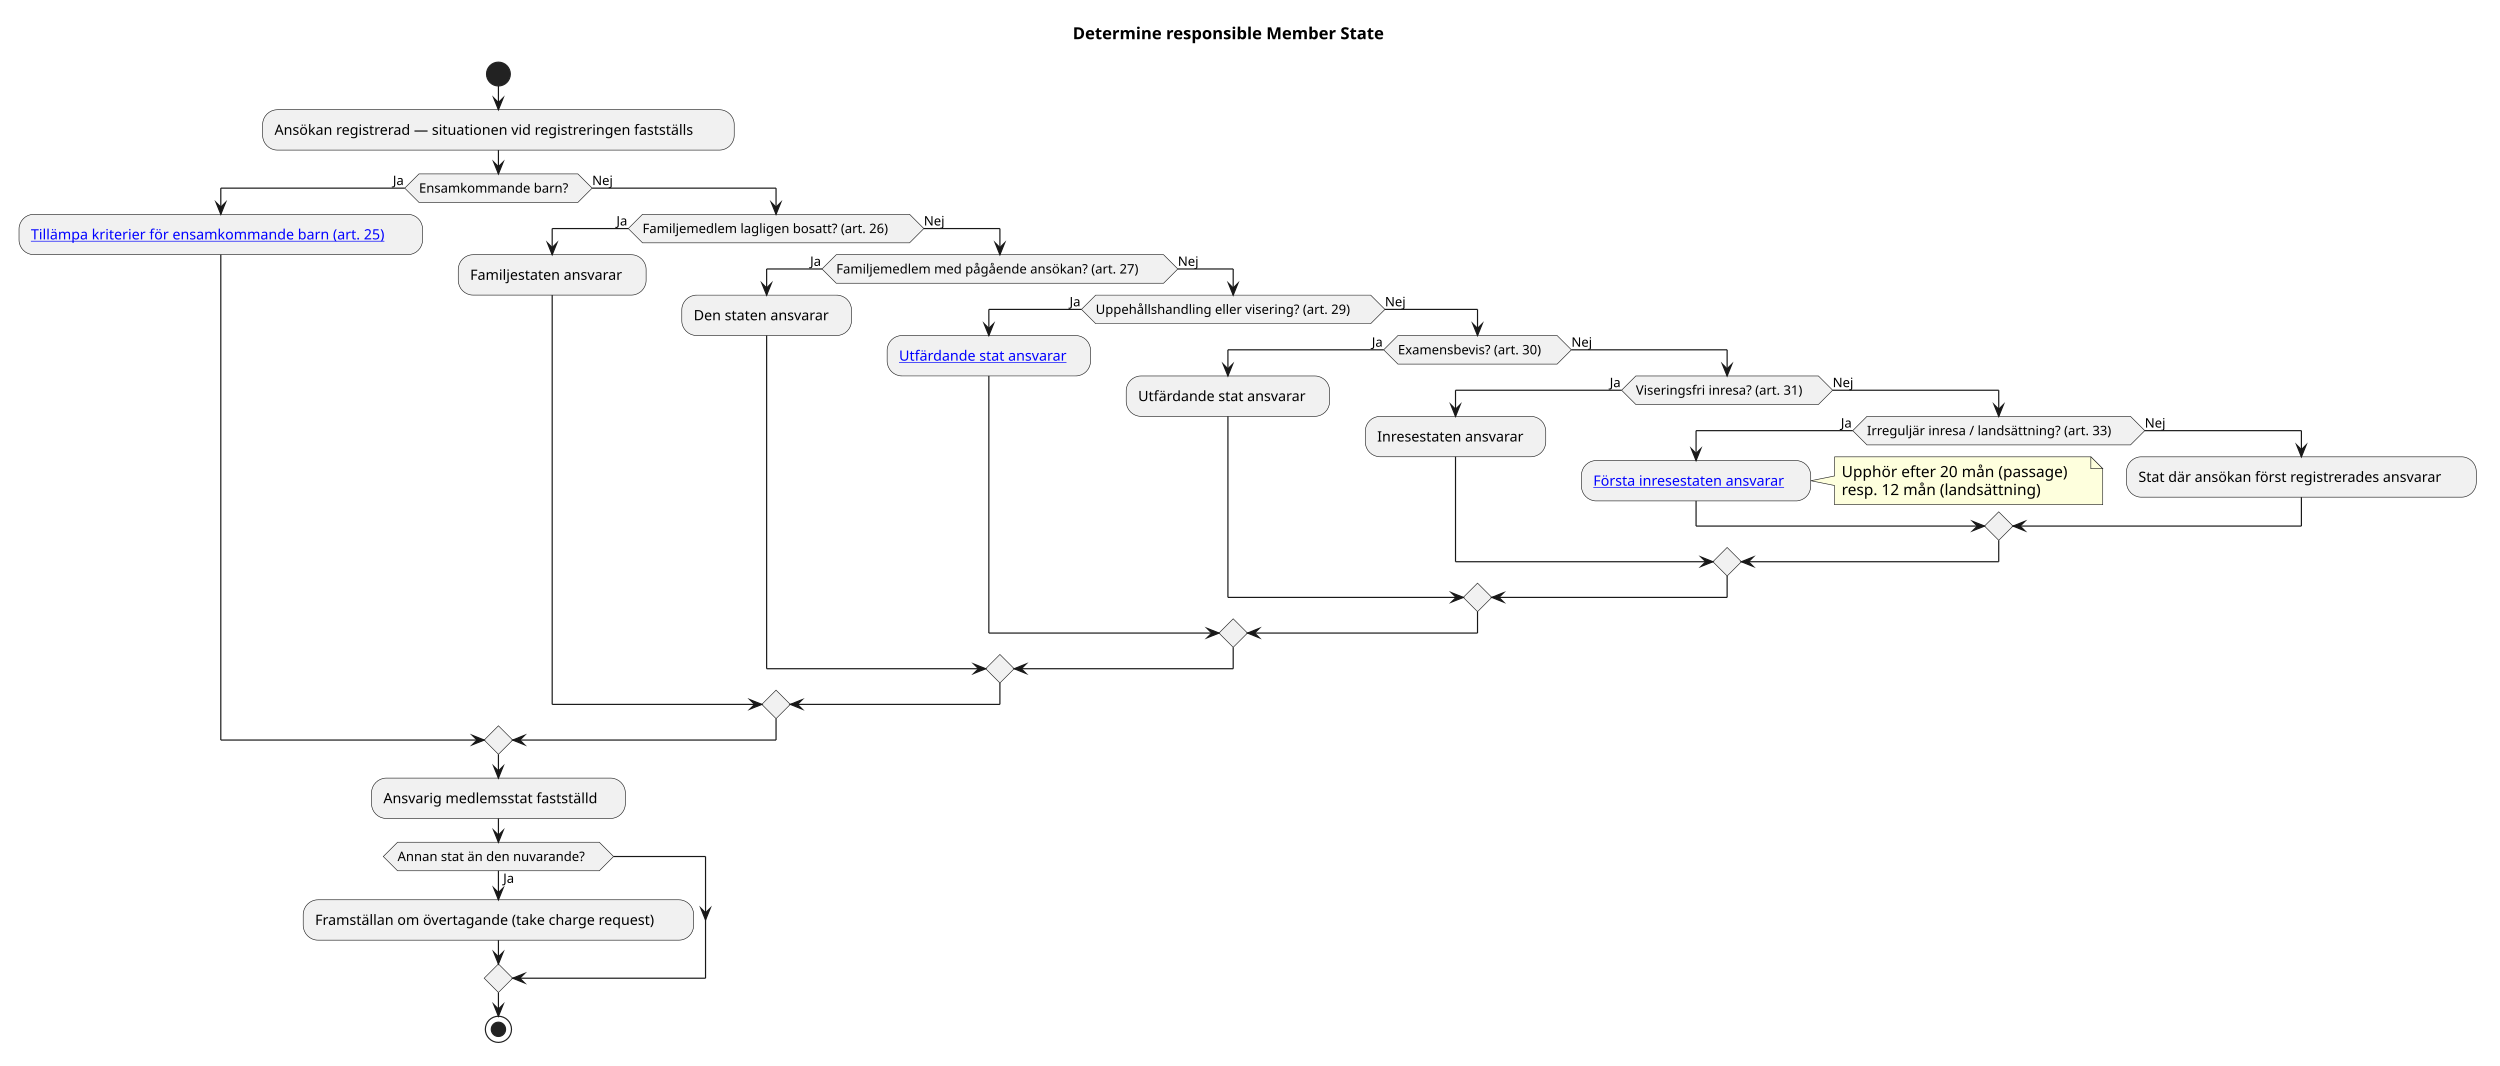
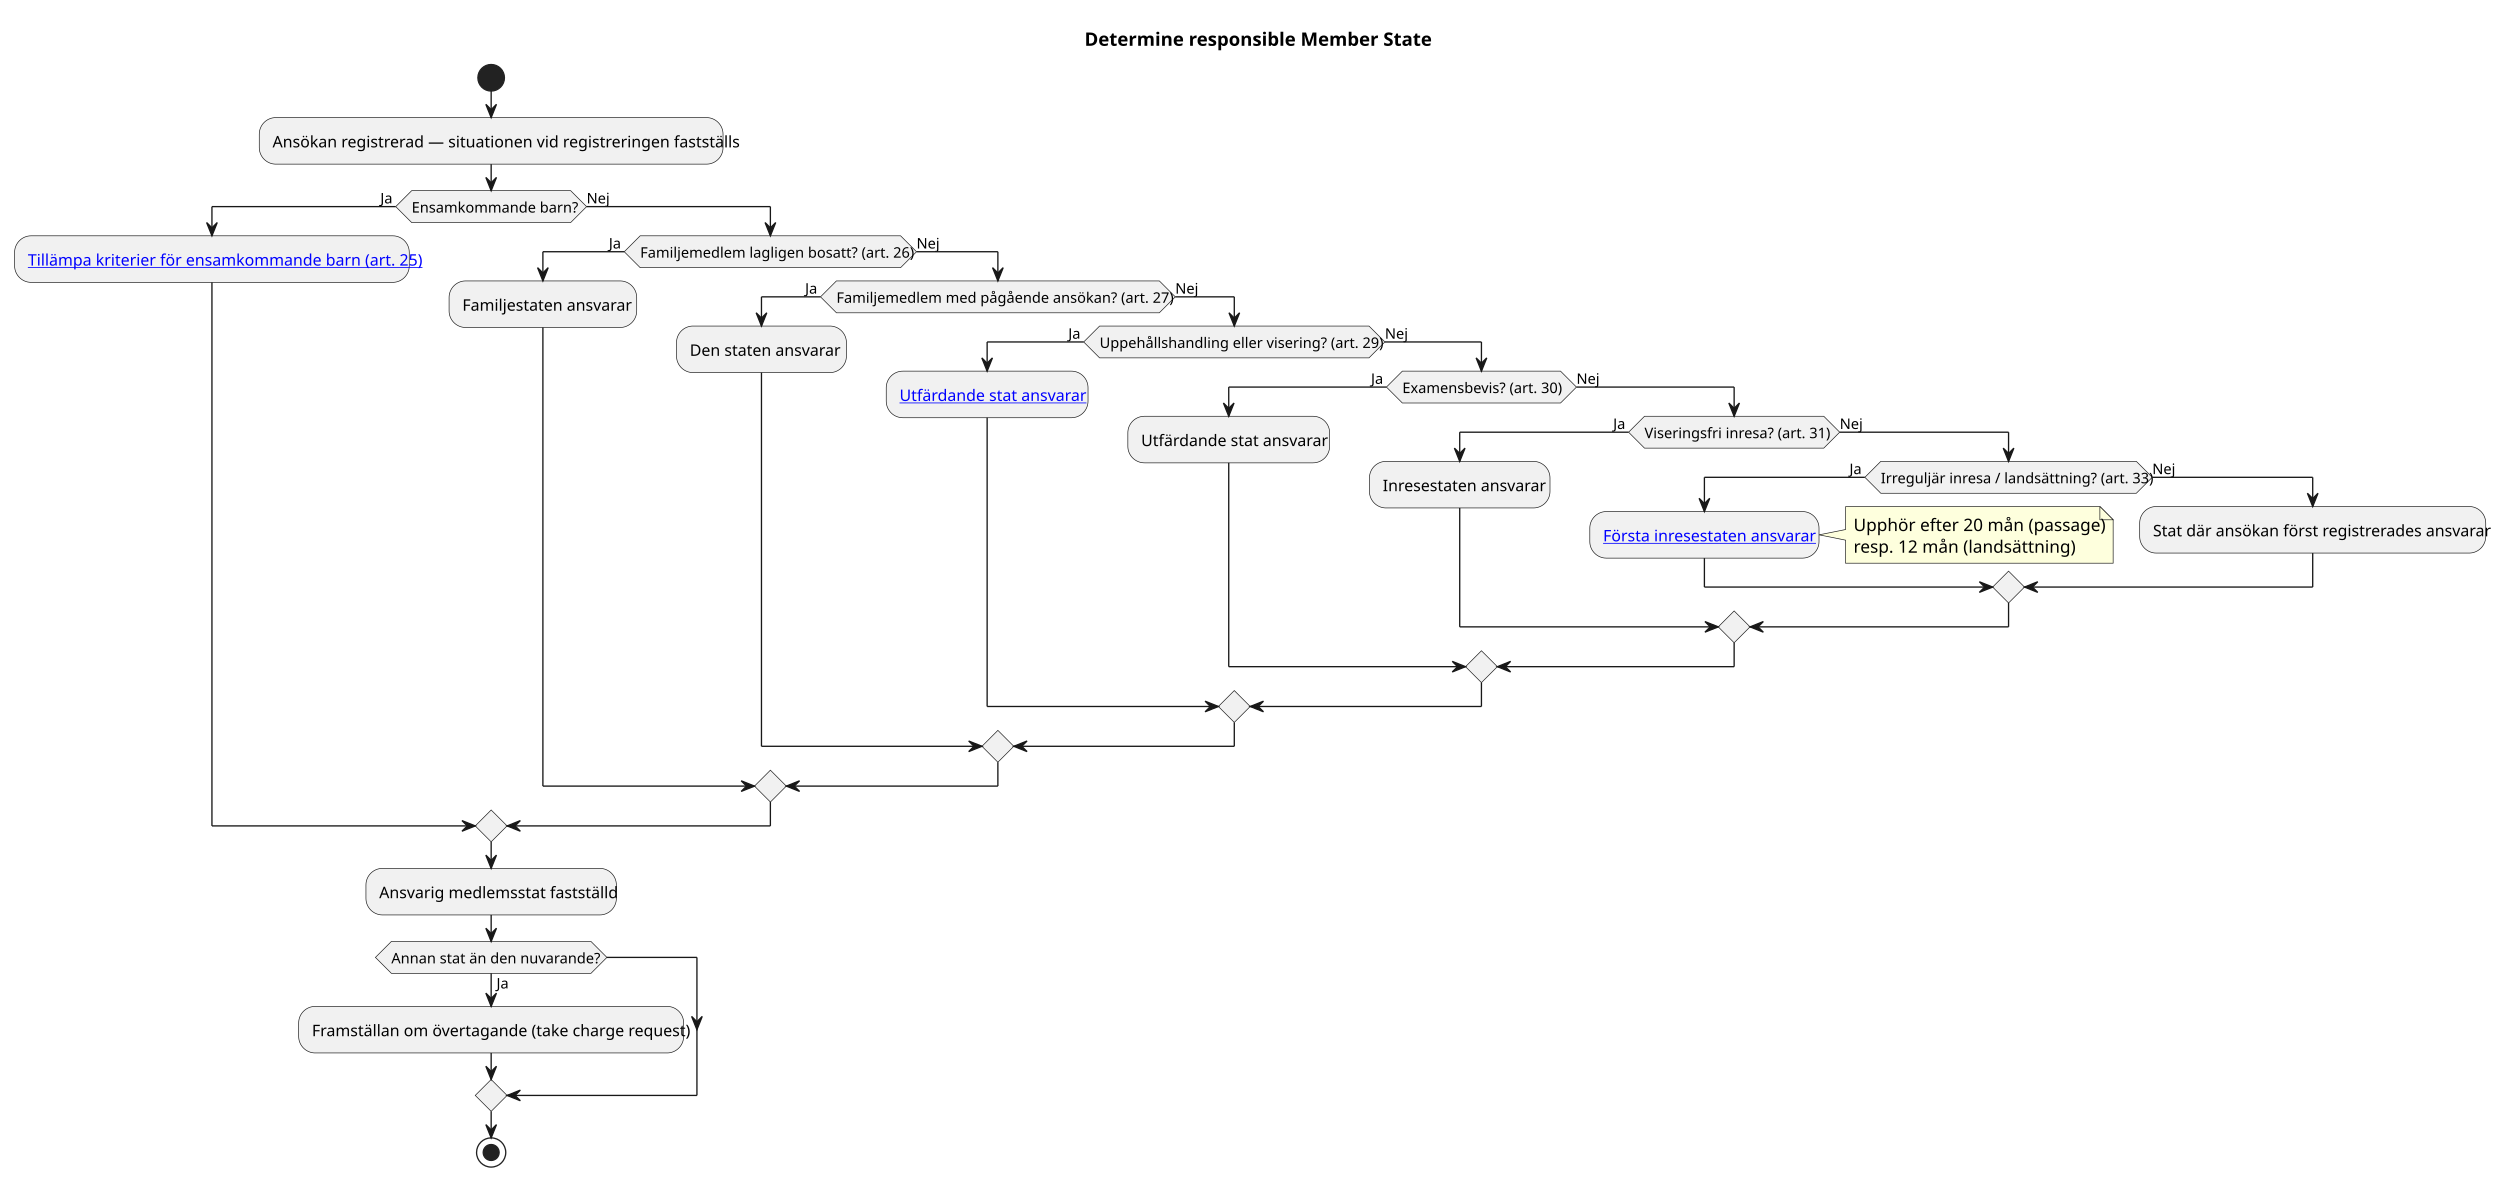
- <svg xmlns="http://www.w3.org/2000/svg" xmlns:xlink="http://www.w3.org/1999/xlink" contentStyleType="text/css" data-diagram-type="ACTIVITY" height="896px" preserveAspectRatio="none" style="width:2103px;height:896px;background:#FFFFFF;" version="1.1" viewBox="0 0 2103 896" width="2103px" zoomAndPan="magnify">
+ <svg xmlns="http://www.w3.org/2000/svg" xmlns:xlink="http://www.w3.org/1999/xlink" contentStyleType="text/css" data-diagram-type="ACTIVITY" height="890px" preserveAspectRatio="none" style="width:1884px;height:890px;background:#FFFFFF;" version="1.1" viewBox="0 0 1884 890" width="1884px" zoomAndPan="magnify">
  <defs />
  <g>
    <g class="title" data-source-line="18">
-       <text fill="#000000" font-family="sans-serif" font-size="14" font-weight="700" lengthAdjust="spacing" textLength="296.31" x="902.374" y="32.995">Determine responsible Member State</text>
+       <text fill="#000000" font-family="sans-serif" font-size="14" font-weight="bold" lengthAdjust="spacing" textLength="246.634" x="817.308" y="34.533">Determine responsible Member State</text>
    </g>
-     <ellipse cx="419.276" cy="62.297" fill="#222222" rx="10" ry="10" style="stroke:#222222;stroke-width:1;" />
-     <rect fill="#F1F1F1" height="33.969" rx="12.5" ry="12.5" style="stroke:#181818;stroke-width:0.5;" width="396.711" x="220.921" y="92.297" />
-     <text fill="#000000" font-family="sans-serif" font-size="12" lengthAdjust="spacing" textLength="376.711" x="230.921" y="113.436">Ansökan registrerad — situationen vid registreringen fastställs</text>
-     <polygon fill="#F1F1F1" points="352.449,146.266,486.104,146.266,498.104,158.266,486.104,170.266,352.449,170.266,340.449,158.266,352.449,146.266" style="stroke:#181818;stroke-width:0.5;stroke-linejoin:miter;stroke-miterlimit:10;" />
-     <text fill="#000000" font-family="sans-serif" font-size="11" lengthAdjust="spacing" textLength="133.654" x="352.449" y="162.074">Ensamkommande barn?</text>
-     <text fill="#000000" font-family="sans-serif" font-size="11" lengthAdjust="spacing" textLength="9.985" x="330.464" y="155.671">Ja</text>
-     <text fill="#000000" font-family="sans-serif" font-size="11" lengthAdjust="spacing" textLength="18.052" x="498.104" y="155.671">Nej</text>
-     <rect fill="#F1F1F1" height="33.969" rx="12.5" ry="12.5" style="stroke:#181818;stroke-width:0.5;" width="339.482" x="16" y="180.266" />
+     <ellipse cx="370.138" cy="58.609" fill="#222222" rx="10" ry="10" style="stroke:#222222;stroke-width:1;" />
+     <rect fill="#F1F1F1" height="35.094" rx="12.5" ry="12.5" style="stroke:#181818;stroke-width:0.5;" width="349.496" x="195.39" y="88.609" />
+     <text fill="#000000" font-family="sans-serif" font-size="12" lengthAdjust="spacing" textLength="329.496" x="205.39" y="111.066">Ansökan registrerad — situationen vid registreringen fastställs</text>
+     <polygon fill="#F1F1F1" points="310.218,143.703,430.058,143.703,442.058,155.703,430.058,167.703,310.218,167.703,298.218,155.703,310.218,143.703" style="stroke:#181818;stroke-width:0.5;" />
+     <text fill="#000000" font-family="sans-serif" font-size="11" lengthAdjust="spacing" textLength="119.84" x="310.218" y="160.204">Ensamkommande barn?</text>
+     <text fill="#000000" font-family="sans-serif" font-size="11" lengthAdjust="spacing" textLength="11.618" x="286.6" y="153.286">Ja</text>
+     <text fill="#000000" font-family="sans-serif" font-size="11" lengthAdjust="spacing" textLength="16.505" x="442.058" y="153.286">Nej</text>
+     <rect fill="#F1F1F1" height="35.094" rx="12.5" ry="12.5" style="stroke:#181818;stroke-width:0.5;" width="297.43" x="11" y="177.703" />
    <a href="../rules/rule-ammr-025-001.md" target="_top" title="../rules/rule-ammr-025-001.md" xlink:actuate="onRequest" xlink:href="../rules/rule-ammr-025-001.md" xlink:show="new" xlink:title="../rules/rule-ammr-025-001.md" xlink:type="simple">
-       <text fill="#0000FF" font-family="sans-serif" font-size="12" lengthAdjust="spacing" text-decoration="underline" textLength="319.482" x="26" y="201.404">Tillämpa kriterier för ensamkommande barn (art. 25)</text>
+       <text fill="#0000FF" font-family="sans-serif" font-size="12" lengthAdjust="spacing" text-decoration="underline" textLength="277.43" x="21" y="200.16">Tillämpa kriterier för ensamkommande barn (art. 25)</text>
    </a>
-     <polygon fill="#F1F1F1" points="540.5,180.266,765.124,180.266,777.124,192.266,765.124,204.266,540.5,204.266,528.5,192.266,540.5,180.266" style="stroke:#181818;stroke-width:0.5;stroke-linejoin:miter;stroke-miterlimit:10;" />
-     <text fill="#000000" font-family="sans-serif" font-size="11" lengthAdjust="spacing" textLength="224.625" x="540.5" y="196.074">Familjemedlem lagligen bosatt? (art. 26)</text>
-     <text fill="#000000" font-family="sans-serif" font-size="11" lengthAdjust="spacing" textLength="9.985" x="518.515" y="189.671">Ja</text>
-     <text fill="#000000" font-family="sans-serif" font-size="11" lengthAdjust="spacing" textLength="18.052" x="777.124" y="189.671">Nej</text>
-     <rect fill="#F1F1F1" height="33.969" rx="12.5" ry="12.5" style="stroke:#181818;stroke-width:0.5;" width="158.035" x="385.482" y="214.266" />
-     <text fill="#000000" font-family="sans-serif" font-size="12" lengthAdjust="spacing" textLength="138.035" x="395.482" y="235.404">Familjestaten ansvarar</text>
-     <polygon fill="#F1F1F1" points="703.446,214.266,978.801,214.266,990.801,226.266,978.801,238.266,703.446,238.266,691.446,226.266,703.446,214.266" style="stroke:#181818;stroke-width:0.5;stroke-linejoin:miter;stroke-miterlimit:10;" />
-     <text fill="#000000" font-family="sans-serif" font-size="11" lengthAdjust="spacing" textLength="275.354" x="703.446" y="230.074">Familjemedlem med pågående ansökan? (art. 27)</text>
-     <text fill="#000000" font-family="sans-serif" font-size="11" lengthAdjust="spacing" textLength="9.985" x="681.462" y="223.671">Ja</text>
-     <text fill="#000000" font-family="sans-serif" font-size="11" lengthAdjust="spacing" textLength="18.052" x="990.801" y="223.671">Nej</text>
-     <rect fill="#F1F1F1" height="33.969" rx="12.5" ry="12.5" style="stroke:#181818;stroke-width:0.5;" width="142.748" x="573.518" y="248.266" />
-     <text fill="#000000" font-family="sans-serif" font-size="12" lengthAdjust="spacing" textLength="122.748" x="583.518" y="269.404">Den staten ansvarar</text>
-     <polygon fill="#F1F1F1" points="921.697,248.266,1153.014,248.266,1165.014,260.266,1153.014,272.266,921.697,272.266,909.697,260.266,921.697,248.266" style="stroke:#181818;stroke-width:0.5;stroke-linejoin:miter;stroke-miterlimit:10;" />
-     <text fill="#000000" font-family="sans-serif" font-size="11" lengthAdjust="spacing" textLength="231.317" x="921.697" y="264.074">Uppehållshandling eller visering? (art. 29)</text>
-     <text fill="#000000" font-family="sans-serif" font-size="11" lengthAdjust="spacing" textLength="9.985" x="899.712" y="257.671">Ja</text>
-     <text fill="#000000" font-family="sans-serif" font-size="11" lengthAdjust="spacing" textLength="18.052" x="1165.014" y="257.671">Nej</text>
-     <rect fill="#F1F1F1" height="33.969" rx="12.5" ry="12.5" style="stroke:#181818;stroke-width:0.5;" width="171.107" x="746.266" y="282.266" />
+     <polygon fill="#F1F1F1" points="482.433,177.703,678.688,177.703,690.688,189.703,678.688,201.703,482.433,201.703,470.433,189.703,482.433,177.703" style="stroke:#181818;stroke-width:0.5;" />
+     <text fill="#000000" font-family="sans-serif" font-size="11" lengthAdjust="spacing" textLength="196.254" x="482.433" y="194.204">Familjemedlem lagligen bosatt? (art. 26)</text>
+     <text fill="#000000" font-family="sans-serif" font-size="11" lengthAdjust="spacing" textLength="11.618" x="458.816" y="187.286">Ja</text>
+     <text fill="#000000" font-family="sans-serif" font-size="11" lengthAdjust="spacing" textLength="16.505" x="690.688" y="187.286">Nej</text>
+     <rect fill="#F1F1F1" height="35.094" rx="12.5" ry="12.5" style="stroke:#181818;stroke-width:0.5;" width="141.383" x="338.43" y="211.703" />
+     <text fill="#000000" font-family="sans-serif" font-size="12" lengthAdjust="spacing" textLength="121.383" x="348.43" y="234.16">Familjestaten ansvarar</text>
+     <polygon fill="#F1F1F1" points="630.324,211.703,873.677,211.703,885.677,223.703,873.677,235.703,630.324,235.703,618.324,223.703,630.324,211.703" style="stroke:#181818;stroke-width:0.5;" />
+     <text fill="#000000" font-family="sans-serif" font-size="11" lengthAdjust="spacing" textLength="243.353" x="630.324" y="228.204">Familjemedlem med pågående ansökan? (art. 27)</text>
+     <text fill="#000000" font-family="sans-serif" font-size="11" lengthAdjust="spacing" textLength="11.618" x="606.706" y="221.286">Ja</text>
+     <text fill="#000000" font-family="sans-serif" font-size="11" lengthAdjust="spacing" textLength="16.505" x="885.677" y="221.286">Nej</text>
+     <rect fill="#F1F1F1" height="35.094" rx="12.5" ry="12.5" style="stroke:#181818;stroke-width:0.5;" width="128.059" x="509.812" y="245.703" />
+     <text fill="#000000" font-family="sans-serif" font-size="12" lengthAdjust="spacing" textLength="108.059" x="519.812" y="268.16">Den staten ansvarar</text>
+     <polygon fill="#F1F1F1" points="828.659,245.703,1031.659,245.703,1043.659,257.703,1031.659,269.703,828.659,269.703,816.659,257.703,828.659,245.703" style="stroke:#181818;stroke-width:0.5;" />
+     <text fill="#000000" font-family="sans-serif" font-size="11" lengthAdjust="spacing" textLength="203" x="828.659" y="262.204">Uppehållshandling eller visering? (art. 29)</text>
+     <text fill="#000000" font-family="sans-serif" font-size="11" lengthAdjust="spacing" textLength="11.618" x="805.041" y="255.286">Ja</text>
+     <text fill="#000000" font-family="sans-serif" font-size="11" lengthAdjust="spacing" textLength="16.505" x="1043.659" y="255.286">Nej</text>
+     <rect fill="#F1F1F1" height="35.094" rx="12.5" ry="12.5" style="stroke:#181818;stroke-width:0.5;" width="152.07" x="667.871" y="279.703" />
    <a href="../rules/rule-ammr-029-001.md" target="_top" title="../rules/rule-ammr-029-001.md" xlink:actuate="onRequest" xlink:href="../rules/rule-ammr-029-001.md" xlink:show="new" xlink:title="../rules/rule-ammr-029-001.md" xlink:type="simple">
-       <text fill="#0000FF" font-family="sans-serif" font-size="12" lengthAdjust="spacing" text-decoration="underline" textLength="151.107" x="756.266" y="303.404">Utfärdande stat ansvarar</text>
+       <text fill="#0000FF" font-family="sans-serif" font-size="12" lengthAdjust="spacing" text-decoration="underline" textLength="132.07" x="677.871" y="302.16">Utfärdande stat ansvarar</text>
    </a>
-     <polygon fill="#F1F1F1" points="1175.933,282.266,1309.851,282.266,1321.851,294.266,1309.851,306.266,1175.933,306.266,1163.933,294.266,1175.933,282.266" style="stroke:#181818;stroke-width:0.5;stroke-linejoin:miter;stroke-miterlimit:10;" />
-     <text fill="#000000" font-family="sans-serif" font-size="11" lengthAdjust="spacing" textLength="133.917" x="1175.933" y="298.074">Examensbevis? (art. 30)</text>
-     <text fill="#000000" font-family="sans-serif" font-size="11" lengthAdjust="spacing" textLength="9.985" x="1153.948" y="291.671">Ja</text>
-     <text fill="#000000" font-family="sans-serif" font-size="11" lengthAdjust="spacing" textLength="18.052" x="1321.851" y="291.671">Nej</text>
-     <rect fill="#F1F1F1" height="33.969" rx="12.5" ry="12.5" style="stroke:#181818;stroke-width:0.5;" width="171.107" x="947.373" y="316.266" />
-     <text fill="#000000" font-family="sans-serif" font-size="12" lengthAdjust="spacing" textLength="151.107" x="957.373" y="337.404">Utfärdande stat ansvarar</text>
-     <polygon fill="#F1F1F1" points="1376.075,316.266,1529.64,316.266,1541.64,328.266,1529.64,340.266,1376.075,340.266,1364.075,328.266,1376.075,316.266" style="stroke:#181818;stroke-width:0.5;stroke-linejoin:miter;stroke-miterlimit:10;" />
-     <text fill="#000000" font-family="sans-serif" font-size="11" lengthAdjust="spacing" textLength="153.565" x="1376.075" y="332.074">Viseringsfri inresa? (art. 31)</text>
-     <text fill="#000000" font-family="sans-serif" font-size="11" lengthAdjust="spacing" textLength="9.985" x="1354.09" y="325.671">Ja</text>
-     <text fill="#000000" font-family="sans-serif" font-size="11" lengthAdjust="spacing" textLength="18.052" x="1541.64" y="325.671">Nej</text>
-     <rect fill="#F1F1F1" height="33.969" rx="12.5" ry="12.5" style="stroke:#181818;stroke-width:0.5;" width="151.801" x="1148.48" y="350.266" />
-     <text fill="#000000" font-family="sans-serif" font-size="12" lengthAdjust="spacing" textLength="131.801" x="1158.48" y="371.404">Inresestaten ansvarar</text>
-     <polygon fill="#F1F1F1" points="1570.49,350.266,1792.177,350.266,1804.177,362.266,1792.177,374.266,1570.49,374.266,1558.49,362.266,1570.49,350.266" style="stroke:#181818;stroke-width:0.5;stroke-linejoin:miter;stroke-miterlimit:10;" />
-     <text fill="#000000" font-family="sans-serif" font-size="11" lengthAdjust="spacing" textLength="221.686" x="1570.49" y="366.074">Irreguljär inresa / landsättning? (art. 33)</text>
-     <text fill="#000000" font-family="sans-serif" font-size="11" lengthAdjust="spacing" textLength="9.985" x="1548.505" y="359.671">Ja</text>
-     <text fill="#000000" font-family="sans-serif" font-size="11" lengthAdjust="spacing" textLength="18.052" x="1804.177" y="359.671">Nej</text>
-     <path d="M1543.18,384.266 L1543.18,400.398 L1523.18,404.398 L1543.18,408.398 L1543.18,424.531 A0,0 0 0 0 1543.18,424.531 L1768.815,424.531 A0,0 0 0 0 1768.815,424.531 L1768.815,394.266 L1758.815,384.266 L1543.18,384.266 A0,0 0 0 0 1543.18,384.266" fill="#FEFFDD" style="stroke:#181818;stroke-width:0.5;" />
-     <path d="M1758.815,384.266 L1758.815,394.266 L1768.815,394.266 L1758.815,384.266" fill="#FEFFDD" style="stroke:#181818;stroke-width:0.5;" />
-     <text fill="#000000" font-family="sans-serif" font-size="13" lengthAdjust="spacing" textLength="204.636" x="1549.18" y="401.332">Upphör efter 20 mån (passage)</text>
-     <text fill="#000000" font-family="sans-serif" font-size="13" lengthAdjust="spacing" textLength="181.797" x="1549.18" y="416.465">resp. 12 mån (landsättning)</text>
-     <rect fill="#F1F1F1" height="33.969" rx="12.5" ry="12.5" style="stroke:#181818;stroke-width:0.5;" width="192.898" x="1330.281" y="387.414" />
+     <polygon fill="#F1F1F1" points="1056.803,279.703,1176.02,279.703,1188.02,291.703,1176.02,303.703,1056.803,303.703,1044.803,291.703,1056.803,279.703" style="stroke:#181818;stroke-width:0.5;" />
+     <text fill="#000000" font-family="sans-serif" font-size="11" lengthAdjust="spacing" textLength="119.217" x="1056.803" y="296.204">Examensbevis? (art. 30)</text>
+     <text fill="#000000" font-family="sans-serif" font-size="11" lengthAdjust="spacing" textLength="11.618" x="1033.185" y="289.286">Ja</text>
+     <text fill="#000000" font-family="sans-serif" font-size="11" lengthAdjust="spacing" textLength="16.505" x="1188.02" y="289.286">Nej</text>
+     <rect fill="#F1F1F1" height="35.094" rx="12.5" ry="12.5" style="stroke:#181818;stroke-width:0.5;" width="152.07" x="849.941" y="313.703" />
+     <text fill="#000000" font-family="sans-serif" font-size="12" lengthAdjust="spacing" textLength="132.07" x="859.941" y="336.16">Utfärdande stat ansvarar</text>
+     <polygon fill="#F1F1F1" points="1239.294,313.703,1374.399,313.703,1386.399,325.703,1374.399,337.703,1239.294,337.703,1227.294,325.703,1239.294,313.703" style="stroke:#181818;stroke-width:0.5;" />
+     <text fill="#000000" font-family="sans-serif" font-size="11" lengthAdjust="spacing" textLength="135.105" x="1239.294" y="330.204">Viseringsfri inresa? (art. 31)</text>
+     <text fill="#000000" font-family="sans-serif" font-size="11" lengthAdjust="spacing" textLength="11.618" x="1215.677" y="323.286">Ja</text>
+     <text fill="#000000" font-family="sans-serif" font-size="11" lengthAdjust="spacing" textLength="16.505" x="1386.399" y="323.286">Nej</text>
+     <rect fill="#F1F1F1" height="35.094" rx="12.5" ry="12.5" style="stroke:#181818;stroke-width:0.5;" width="136.062" x="1032.012" y="347.703" />
+     <text fill="#000000" font-family="sans-serif" font-size="12" lengthAdjust="spacing" textLength="116.062" x="1042.012" y="370.16">Inresestaten ansvarar</text>
+     <polygon fill="#F1F1F1" points="1417.352,347.703,1609.948,347.703,1621.948,359.703,1609.948,371.703,1417.352,371.703,1405.352,359.703,1417.352,347.703" style="stroke:#181818;stroke-width:0.5;" />
+     <text fill="#000000" font-family="sans-serif" font-size="11" lengthAdjust="spacing" textLength="192.597" x="1417.352" y="364.204">Irreguljär inresa / landsättning? (art. 33)</text>
+     <text fill="#000000" font-family="sans-serif" font-size="11" lengthAdjust="spacing" textLength="11.618" x="1393.734" y="357.286">Ja</text>
+     <text fill="#000000" font-family="sans-serif" font-size="11" lengthAdjust="spacing" textLength="16.505" x="1621.948" y="357.286">Nej</text>
+     <path d="M1390.811,381.703 L1390.811,399.055 L1370.811,403.055 L1390.811,407.055 L1390.811,424.406 A0,0 0 0 0 1390.811,424.406 L1592.465,424.406 A0,0 0 0 0 1592.465,424.406 L1592.465,391.703 L1582.465,381.703 L1390.811,381.703 A0,0 0 0 0 1390.811,381.703" fill="#FEFFDD" style="stroke:#181818;stroke-width:0.5;" />
+     <path d="M1582.465,381.703 L1582.465,391.703 L1592.465,391.703 L1582.465,381.703" fill="#FEFFDD" style="stroke:#181818;stroke-width:0.5;" />
+     <text fill="#000000" font-family="sans-serif" font-size="13" lengthAdjust="spacing" textLength="180.654" x="1396.811" y="400.198">Upphör efter 20 mån (passage)</text>
+     <text fill="#000000" font-family="sans-serif" font-size="13" lengthAdjust="spacing" textLength="158.253" x="1396.811" y="416.55">resp. 12 mån (landsättning)</text>
+     <rect fill="#F1F1F1" height="35.094" rx="12.5" ry="12.5" style="stroke:#181818;stroke-width:0.5;" width="172.736" x="1198.074" y="385.508" />
    <a href="../rules/rule-ammr-033-001.md" target="_top" title="../rules/rule-ammr-033-001.md" xlink:actuate="onRequest" xlink:href="../rules/rule-ammr-033-001.md" xlink:show="new" xlink:title="../rules/rule-ammr-033-001.md" xlink:type="simple">
-       <text fill="#0000FF" font-family="sans-serif" font-size="12" lengthAdjust="spacing" text-decoration="underline" textLength="172.898" x="1340.281" y="408.553">Första inresestaten ansvarar</text>
+       <text fill="#0000FF" font-family="sans-serif" font-size="12" lengthAdjust="spacing" text-decoration="underline" textLength="152.736" x="1208.074" y="407.965">Första inresestaten ansvarar</text>
    </a>
-     <rect fill="#F1F1F1" height="33.969" rx="12.5" ry="12.5" style="stroke:#181818;stroke-width:0.5;" width="294.242" x="1788.815" y="384.266" />
-     <text fill="#000000" font-family="sans-serif" font-size="12" lengthAdjust="spacing" textLength="274.242" x="1798.815" y="405.404">Stat där ansökan först registrerades ansvarar</text>
-     <polygon fill="#F1F1F1" points="1681.333,430.531,1693.333,442.531,1681.333,454.531,1669.333,442.531,1681.333,430.531" style="stroke:#181818;stroke-width:0.5;stroke-linejoin:miter;stroke-miterlimit:10;" />
-     <polygon fill="#F1F1F1" points="1452.857,460.531,1464.857,472.531,1452.857,484.531,1440.857,472.531,1452.857,460.531" style="stroke:#181818;stroke-width:0.5;stroke-linejoin:miter;stroke-miterlimit:10;" />
-     <polygon fill="#F1F1F1" points="1242.892,490.531,1254.892,502.531,1242.892,514.531,1230.892,502.531,1242.892,490.531" style="stroke:#181818;stroke-width:0.5;stroke-linejoin:miter;stroke-miterlimit:10;" />
-     <polygon fill="#F1F1F1" points="1037.356,520.531,1049.356,532.531,1037.356,544.531,1025.356,532.531,1037.356,520.531" style="stroke:#181818;stroke-width:0.5;stroke-linejoin:miter;stroke-miterlimit:10;" />
-     <polygon fill="#F1F1F1" points="841.124,550.531,853.124,562.531,841.124,574.531,829.124,562.531,841.124,550.531" style="stroke:#181818;stroke-width:0.5;stroke-linejoin:miter;stroke-miterlimit:10;" />
-     <polygon fill="#F1F1F1" points="652.812,580.531,664.812,592.531,652.812,604.531,640.812,592.531,652.812,580.531" style="stroke:#181818;stroke-width:0.5;stroke-linejoin:miter;stroke-miterlimit:10;" />
-     <polygon fill="#F1F1F1" points="419.276,610.531,431.276,622.531,419.276,634.531,407.276,622.531,419.276,610.531" style="stroke:#181818;stroke-width:0.5;stroke-linejoin:miter;stroke-miterlimit:10;" />
-     <rect fill="#F1F1F1" height="33.969" rx="12.5" ry="12.5" style="stroke:#181818;stroke-width:0.5;" width="213.529" x="312.512" y="654.531" />
-     <text fill="#000000" font-family="sans-serif" font-size="12" lengthAdjust="spacing" textLength="193.529" x="322.512" y="675.67">Ansvarig medlemsstat fastställd</text>
-     <rect fill="#F1F1F1" height="33.969" rx="12.5" ry="12.5" style="stroke:#181818;stroke-width:0.5;" width="328.438" x="255.058" y="756.902" />
-     <text fill="#000000" font-family="sans-serif" font-size="12" lengthAdjust="spacing" textLength="308.438" x="265.058" y="778.041">Framställan om övertagande (take charge request)</text>
-     <polygon fill="#F1F1F1" points="334.419,708.5,504.134,708.5,516.134,720.5,504.134,732.5,334.419,732.5,322.419,720.5,334.419,708.5" style="stroke:#181818;stroke-width:0.5;stroke-linejoin:miter;stroke-miterlimit:10;" />
-     <text fill="#000000" font-family="sans-serif" font-size="11" lengthAdjust="spacing" textLength="9.985" x="423.276" y="742.71">Ja</text>
-     <text fill="#000000" font-family="sans-serif" font-size="11" lengthAdjust="spacing" textLength="169.716" x="334.419" y="724.308">Annan stat än den nuvarande?</text>
-     <polygon fill="#F1F1F1" points="419.276,810.871,431.276,822.871,419.276,834.871,407.276,822.871,419.276,810.871" style="stroke:#181818;stroke-width:0.5;stroke-linejoin:miter;stroke-miterlimit:10;" />
-     <ellipse cx="419.276" cy="865.871" fill="none" rx="11" ry="11" style="stroke:#222222;stroke-width:1;" />
-     <ellipse cx="419.276" cy="865.871" fill="#222222" rx="6" ry="6" style="stroke:#222222;stroke-width:1;" />
-     <line style="stroke:#181818;stroke-width:1;" x1="419.276" x2="419.276" y1="72.297" y2="92.297" />
-     <polygon fill="#181818" points="415.276,82.297,419.276,92.297,423.276,82.297,419.276,86.297" style="stroke:#181818;stroke-width:1;stroke-linejoin:miter;stroke-miterlimit:10;" />
-     <line style="stroke:#181818;stroke-width:1;" x1="1558.49" x2="1426.73" y1="362.266" y2="362.266" />
-     <line style="stroke:#181818;stroke-width:1;" x1="1426.73" x2="1426.73" y1="362.266" y2="387.414" />
-     <polygon fill="#181818" points="1422.73,377.414,1426.73,387.414,1430.73,377.414,1426.73,381.414" style="stroke:#181818;stroke-width:1;stroke-linejoin:miter;stroke-miterlimit:10;" />
-     <line style="stroke:#181818;stroke-width:1;" x1="1804.177" x2="1935.937" y1="362.266" y2="362.266" />
-     <line style="stroke:#181818;stroke-width:1;" x1="1935.937" x2="1935.937" y1="362.266" y2="384.266" />
-     <polygon fill="#181818" points="1931.937,374.266,1935.937,384.266,1939.937,374.266,1935.937,378.266" style="stroke:#181818;stroke-width:1;stroke-linejoin:miter;stroke-miterlimit:10;" />
-     <line style="stroke:#181818;stroke-width:1;" x1="1426.73" x2="1426.73" y1="421.383" y2="442.531" />
-     <line style="stroke:#181818;stroke-width:1;" x1="1426.73" x2="1669.333" y1="442.531" y2="442.531" />
-     <polygon fill="#181818" points="1659.333,438.531,1669.333,442.531,1659.333,446.531,1663.333,442.531" style="stroke:#181818;stroke-width:1;stroke-linejoin:miter;stroke-miterlimit:10;" />
-     <line style="stroke:#181818;stroke-width:1;" x1="1935.937" x2="1935.937" y1="418.234" y2="442.531" />
-     <line style="stroke:#181818;stroke-width:1;" x1="1935.937" x2="1693.333" y1="442.531" y2="442.531" />
-     <polygon fill="#181818" points="1703.333,438.531,1693.333,442.531,1703.333,446.531,1699.333,442.531" style="stroke:#181818;stroke-width:1;stroke-linejoin:miter;stroke-miterlimit:10;" />
-     <line style="stroke:#181818;stroke-width:1;" x1="1364.075" x2="1224.381" y1="328.266" y2="328.266" />
-     <line style="stroke:#181818;stroke-width:1;" x1="1224.381" x2="1224.381" y1="328.266" y2="350.266" />
-     <polygon fill="#181818" points="1220.381,340.266,1224.381,350.266,1228.381,340.266,1224.381,344.266" style="stroke:#181818;stroke-width:1;stroke-linejoin:miter;stroke-miterlimit:10;" />
-     <line style="stroke:#181818;stroke-width:1;" x1="1541.64" x2="1681.333" y1="328.266" y2="328.266" />
-     <line style="stroke:#181818;stroke-width:1;" x1="1681.333" x2="1681.333" y1="328.266" y2="350.266" />
-     <polygon fill="#181818" points="1677.333,340.266,1681.333,350.266,1685.333,340.266,1681.333,344.266" style="stroke:#181818;stroke-width:1;stroke-linejoin:miter;stroke-miterlimit:10;" />
-     <line style="stroke:#181818;stroke-width:1;" x1="1224.381" x2="1224.381" y1="384.234" y2="472.531" />
-     <line style="stroke:#181818;stroke-width:1;" x1="1224.381" x2="1440.857" y1="472.531" y2="472.531" />
-     <polygon fill="#181818" points="1430.857,468.531,1440.857,472.531,1430.857,476.531,1434.857,472.531" style="stroke:#181818;stroke-width:1;stroke-linejoin:miter;stroke-miterlimit:10;" />
-     <line style="stroke:#181818;stroke-width:1;" x1="1681.333" x2="1681.333" y1="454.531" y2="472.531" />
-     <line style="stroke:#181818;stroke-width:1;" x1="1681.333" x2="1464.857" y1="472.531" y2="472.531" />
-     <polygon fill="#181818" points="1474.857,468.531,1464.857,472.531,1474.857,476.531,1470.857,472.531" style="stroke:#181818;stroke-width:1;stroke-linejoin:miter;stroke-miterlimit:10;" />
-     <line style="stroke:#181818;stroke-width:1;" x1="1163.933" x2="1032.927" y1="294.266" y2="294.266" />
-     <line style="stroke:#181818;stroke-width:1;" x1="1032.927" x2="1032.927" y1="294.266" y2="316.266" />
-     <polygon fill="#181818" points="1028.927,306.266,1032.927,316.266,1036.927,306.266,1032.927,310.266" style="stroke:#181818;stroke-width:1;stroke-linejoin:miter;stroke-miterlimit:10;" />
-     <line style="stroke:#181818;stroke-width:1;" x1="1321.851" x2="1452.857" y1="294.266" y2="294.266" />
-     <line style="stroke:#181818;stroke-width:1;" x1="1452.857" x2="1452.857" y1="294.266" y2="316.266" />
-     <polygon fill="#181818" points="1448.857,306.266,1452.857,316.266,1456.857,306.266,1452.857,310.266" style="stroke:#181818;stroke-width:1;stroke-linejoin:miter;stroke-miterlimit:10;" />
-     <line style="stroke:#181818;stroke-width:1;" x1="1032.927" x2="1032.927" y1="350.234" y2="502.531" />
-     <line style="stroke:#181818;stroke-width:1;" x1="1032.927" x2="1230.892" y1="502.531" y2="502.531" />
-     <polygon fill="#181818" points="1220.892,498.531,1230.892,502.531,1220.892,506.531,1224.892,502.531" style="stroke:#181818;stroke-width:1;stroke-linejoin:miter;stroke-miterlimit:10;" />
-     <line style="stroke:#181818;stroke-width:1;" x1="1452.857" x2="1452.857" y1="484.531" y2="502.531" />
-     <line style="stroke:#181818;stroke-width:1;" x1="1452.857" x2="1254.892" y1="502.531" y2="502.531" />
-     <polygon fill="#181818" points="1264.892,498.531,1254.892,502.531,1264.892,506.531,1260.892,502.531" style="stroke:#181818;stroke-width:1;stroke-linejoin:miter;stroke-miterlimit:10;" />
-     <line style="stroke:#181818;stroke-width:1;" x1="909.697" x2="831.819" y1="260.266" y2="260.266" />
-     <line style="stroke:#181818;stroke-width:1;" x1="831.819" x2="831.819" y1="260.266" y2="282.266" />
-     <polygon fill="#181818" points="827.819,272.266,831.819,282.266,835.819,272.266,831.819,276.266" style="stroke:#181818;stroke-width:1;stroke-linejoin:miter;stroke-miterlimit:10;" />
-     <line style="stroke:#181818;stroke-width:1;" x1="1165.014" x2="1242.892" y1="260.266" y2="260.266" />
-     <line style="stroke:#181818;stroke-width:1;" x1="1242.892" x2="1242.892" y1="260.266" y2="282.266" />
-     <polygon fill="#181818" points="1238.892,272.266,1242.892,282.266,1246.892,272.266,1242.892,276.266" style="stroke:#181818;stroke-width:1;stroke-linejoin:miter;stroke-miterlimit:10;" />
-     <line style="stroke:#181818;stroke-width:1;" x1="831.819" x2="831.819" y1="316.234" y2="532.531" />
-     <line style="stroke:#181818;stroke-width:1;" x1="831.819" x2="1025.356" y1="532.531" y2="532.531" />
-     <polygon fill="#181818" points="1015.356,528.531,1025.356,532.531,1015.356,536.531,1019.356,532.531" style="stroke:#181818;stroke-width:1;stroke-linejoin:miter;stroke-miterlimit:10;" />
-     <line style="stroke:#181818;stroke-width:1;" x1="1242.892" x2="1242.892" y1="514.531" y2="532.531" />
-     <line style="stroke:#181818;stroke-width:1;" x1="1242.892" x2="1049.356" y1="532.531" y2="532.531" />
-     <polygon fill="#181818" points="1059.356,528.531,1049.356,532.531,1059.356,536.531,1055.356,532.531" style="stroke:#181818;stroke-width:1;stroke-linejoin:miter;stroke-miterlimit:10;" />
-     <line style="stroke:#181818;stroke-width:1;" x1="691.446" x2="644.892" y1="226.266" y2="226.266" />
-     <line style="stroke:#181818;stroke-width:1;" x1="644.892" x2="644.892" y1="226.266" y2="248.266" />
-     <polygon fill="#181818" points="640.892,238.266,644.892,248.266,648.892,238.266,644.892,242.266" style="stroke:#181818;stroke-width:1;stroke-linejoin:miter;stroke-miterlimit:10;" />
-     <line style="stroke:#181818;stroke-width:1;" x1="990.801" x2="1037.356" y1="226.266" y2="226.266" />
-     <line style="stroke:#181818;stroke-width:1;" x1="1037.356" x2="1037.356" y1="226.266" y2="248.266" />
-     <polygon fill="#181818" points="1033.356,238.266,1037.356,248.266,1041.356,238.266,1037.356,242.266" style="stroke:#181818;stroke-width:1;stroke-linejoin:miter;stroke-miterlimit:10;" />
-     <line style="stroke:#181818;stroke-width:1;" x1="644.892" x2="644.892" y1="282.234" y2="562.531" />
-     <line style="stroke:#181818;stroke-width:1;" x1="644.892" x2="829.124" y1="562.531" y2="562.531" />
-     <polygon fill="#181818" points="819.124,558.531,829.124,562.531,819.124,566.531,823.124,562.531" style="stroke:#181818;stroke-width:1;stroke-linejoin:miter;stroke-miterlimit:10;" />
-     <line style="stroke:#181818;stroke-width:1;" x1="1037.356" x2="1037.356" y1="544.531" y2="562.531" />
-     <line style="stroke:#181818;stroke-width:1;" x1="1037.356" x2="853.124" y1="562.531" y2="562.531" />
-     <polygon fill="#181818" points="863.124,558.531,853.124,562.531,863.124,566.531,859.124,562.531" style="stroke:#181818;stroke-width:1;stroke-linejoin:miter;stroke-miterlimit:10;" />
-     <line style="stroke:#181818;stroke-width:1;" x1="528.5" x2="464.5" y1="192.266" y2="192.266" />
-     <line style="stroke:#181818;stroke-width:1;" x1="464.5" x2="464.5" y1="192.266" y2="214.266" />
-     <polygon fill="#181818" points="460.5,204.266,464.5,214.266,468.5,204.266,464.5,208.266" style="stroke:#181818;stroke-width:1;stroke-linejoin:miter;stroke-miterlimit:10;" />
-     <line style="stroke:#181818;stroke-width:1;" x1="777.124" x2="841.124" y1="192.266" y2="192.266" />
-     <line style="stroke:#181818;stroke-width:1;" x1="841.124" x2="841.124" y1="192.266" y2="214.266" />
-     <polygon fill="#181818" points="837.124,204.266,841.124,214.266,845.124,204.266,841.124,208.266" style="stroke:#181818;stroke-width:1;stroke-linejoin:miter;stroke-miterlimit:10;" />
-     <line style="stroke:#181818;stroke-width:1;" x1="464.5" x2="464.5" y1="248.234" y2="592.531" />
-     <line style="stroke:#181818;stroke-width:1;" x1="464.5" x2="640.812" y1="592.531" y2="592.531" />
-     <polygon fill="#181818" points="630.812,588.531,640.812,592.531,630.812,596.531,634.812,592.531" style="stroke:#181818;stroke-width:1;stroke-linejoin:miter;stroke-miterlimit:10;" />
-     <line style="stroke:#181818;stroke-width:1;" x1="841.124" x2="841.124" y1="574.531" y2="592.531" />
-     <line style="stroke:#181818;stroke-width:1;" x1="841.124" x2="664.812" y1="592.531" y2="592.531" />
-     <polygon fill="#181818" points="674.812,588.531,664.812,592.531,674.812,596.531,670.812,592.531" style="stroke:#181818;stroke-width:1;stroke-linejoin:miter;stroke-miterlimit:10;" />
-     <line style="stroke:#181818;stroke-width:1;" x1="340.449" x2="185.741" y1="158.266" y2="158.266" />
-     <line style="stroke:#181818;stroke-width:1;" x1="185.741" x2="185.741" y1="158.266" y2="180.266" />
-     <polygon fill="#181818" points="181.741,170.266,185.741,180.266,189.741,170.266,185.741,174.266" style="stroke:#181818;stroke-width:1;stroke-linejoin:miter;stroke-miterlimit:10;" />
-     <line style="stroke:#181818;stroke-width:1;" x1="498.104" x2="652.812" y1="158.266" y2="158.266" />
-     <line style="stroke:#181818;stroke-width:1;" x1="652.812" x2="652.812" y1="158.266" y2="180.266" />
-     <polygon fill="#181818" points="648.812,170.266,652.812,180.266,656.812,170.266,652.812,174.266" style="stroke:#181818;stroke-width:1;stroke-linejoin:miter;stroke-miterlimit:10;" />
-     <line style="stroke:#181818;stroke-width:1;" x1="185.741" x2="185.741" y1="214.234" y2="622.531" />
-     <line style="stroke:#181818;stroke-width:1;" x1="185.741" x2="407.276" y1="622.531" y2="622.531" />
-     <polygon fill="#181818" points="397.276,618.531,407.276,622.531,397.276,626.531,401.276,622.531" style="stroke:#181818;stroke-width:1;stroke-linejoin:miter;stroke-miterlimit:10;" />
-     <line style="stroke:#181818;stroke-width:1;" x1="652.812" x2="652.812" y1="604.531" y2="622.531" />
-     <line style="stroke:#181818;stroke-width:1;" x1="652.812" x2="431.276" y1="622.531" y2="622.531" />
-     <polygon fill="#181818" points="441.276,618.531,431.276,622.531,441.276,626.531,437.276,622.531" style="stroke:#181818;stroke-width:1;stroke-linejoin:miter;stroke-miterlimit:10;" />
-     <line style="stroke:#181818;stroke-width:1;" x1="419.276" x2="419.276" y1="126.266" y2="146.266" />
-     <polygon fill="#181818" points="415.276,136.266,419.276,146.266,423.276,136.266,419.276,140.266" style="stroke:#181818;stroke-width:1;stroke-linejoin:miter;stroke-miterlimit:10;" />
-     <line style="stroke:#181818;stroke-width:1;" x1="419.276" x2="419.276" y1="634.531" y2="654.531" />
-     <polygon fill="#181818" points="415.276,644.531,419.276,654.531,423.276,644.531,419.276,648.531" style="stroke:#181818;stroke-width:1;stroke-linejoin:miter;stroke-miterlimit:10;" />
-     <line style="stroke:#181818;stroke-width:1;" x1="419.276" x2="419.276" y1="732.5" y2="756.902" />
-     <polygon fill="#181818" points="415.276,746.902,419.276,756.902,423.276,746.902,419.276,750.902" style="stroke:#181818;stroke-width:1;stroke-linejoin:miter;stroke-miterlimit:10;" />
-     <line style="stroke:#181818;stroke-width:1;" x1="516.134" x2="593.495" y1="720.5" y2="720.5" />
-     <polygon fill="#181818" points="589.495,763.887,593.495,773.887,597.495,763.887,593.495,767.887" style="stroke:#181818;stroke-width:1;stroke-linejoin:miter;stroke-miterlimit:10;" />
-     <line style="stroke:#181818;stroke-width:1;" x1="593.495" x2="593.495" y1="720.5" y2="822.871" />
-     <line style="stroke:#181818;stroke-width:1;" x1="593.495" x2="431.276" y1="822.871" y2="822.871" />
-     <polygon fill="#181818" points="441.276,818.871,431.276,822.871,441.276,826.871,437.276,822.871" style="stroke:#181818;stroke-width:1;stroke-linejoin:miter;stroke-miterlimit:10;" />
-     <line style="stroke:#181818;stroke-width:1;" x1="419.276" x2="419.276" y1="790.871" y2="810.871" />
-     <polygon fill="#181818" points="415.276,800.871,419.276,810.871,423.276,800.871,419.276,804.871" style="stroke:#181818;stroke-width:1;stroke-linejoin:miter;stroke-miterlimit:10;" />
-     <line style="stroke:#181818;stroke-width:1;" x1="419.276" x2="419.276" y1="688.5" y2="708.5" />
-     <polygon fill="#181818" points="415.276,698.5,419.276,708.5,423.276,698.5,419.276,702.5" style="stroke:#181818;stroke-width:1;stroke-linejoin:miter;stroke-miterlimit:10;" />
-     <line style="stroke:#181818;stroke-width:1;" x1="419.276" x2="419.276" y1="834.871" y2="854.871" />
-     <polygon fill="#181818" points="415.276,844.871,419.276,854.871,423.276,844.871,419.276,848.871" style="stroke:#181818;stroke-width:1;stroke-linejoin:miter;stroke-miterlimit:10;" />
+     <rect fill="#F1F1F1" height="35.094" rx="12.5" ry="12.5" style="stroke:#181818;stroke-width:0.5;" width="260.785" x="1612.465" y="381.703" />
+     <text fill="#000000" font-family="sans-serif" font-size="12" lengthAdjust="spacing" textLength="240.785" x="1622.465" y="404.16">Stat där ansökan först registrerades ansvarar</text>
+     <polygon fill="#F1F1F1" points="1513.65,430.406,1525.65,442.406,1513.65,454.406,1501.65,442.406,1513.65,430.406" style="stroke:#181818;stroke-width:0.5;" />
+     <polygon fill="#F1F1F1" points="1306.846,460.406,1318.846,472.406,1306.846,484.406,1294.846,472.406,1306.846,460.406" style="stroke:#181818;stroke-width:0.5;" />
+     <polygon fill="#F1F1F1" points="1116.411,490.406,1128.411,502.406,1116.411,514.406,1104.411,502.406,1116.411,490.406" style="stroke:#181818;stroke-width:0.5;" />
+     <polygon fill="#F1F1F1" points="930.159,520.406,942.159,532.406,930.159,544.406,918.159,532.406,930.159,520.406" style="stroke:#181818;stroke-width:0.5;" />
+     <polygon fill="#F1F1F1" points="752,550.406,764,562.406,752,574.406,740,562.406,752,550.406" style="stroke:#181818;stroke-width:0.5;" />
+     <polygon fill="#F1F1F1" points="580.561,580.406,592.561,592.406,580.561,604.406,568.561,592.406,580.561,580.406" style="stroke:#181818;stroke-width:0.5;" />
+     <polygon fill="#F1F1F1" points="370.138,610.406,382.138,622.406,370.138,634.406,358.138,622.406,370.138,610.406" style="stroke:#181818;stroke-width:0.5;" />
+     <rect fill="#F1F1F1" height="35.094" rx="12.5" ry="12.5" style="stroke:#181818;stroke-width:0.5;" width="188.732" x="275.772" y="654.406" />
+     <text fill="#000000" font-family="sans-serif" font-size="12" lengthAdjust="spacing" textLength="168.732" x="285.772" y="676.863">Ansvarig medlemsstat fastställd</text>
+     <rect fill="#F1F1F1" height="35.094" rx="12.5" ry="12.5" style="stroke:#181818;stroke-width:0.5;" width="290.135" x="225.07" y="758.418" />
+     <text fill="#000000" font-family="sans-serif" font-size="12" lengthAdjust="spacing" textLength="270.135" x="235.07" y="780.875">Framställan om övertagande (take charge request)</text>
+     <polygon fill="#F1F1F1" points="294.91,709.5,445.365,709.5,457.365,721.5,445.365,733.5,294.91,733.5,282.91,721.5,294.91,709.5" style="stroke:#181818;stroke-width:0.5;" />
+     <text fill="#000000" font-family="sans-serif" font-size="11" lengthAdjust="spacing" textLength="11.618" x="374.138" y="744.919">Ja</text>
+     <text fill="#000000" font-family="sans-serif" font-size="11" lengthAdjust="spacing" textLength="150.455" x="294.91" y="726.001">Annan stat än den nuvarande?</text>
+     <polygon fill="#F1F1F1" points="370.138,813.512,382.138,825.512,370.138,837.512,358.138,825.512,370.138,813.512" style="stroke:#181818;stroke-width:0.5;" />
+     <ellipse cx="370.138" cy="868.512" fill="none" rx="11" ry="11" style="stroke:#222222;stroke-width:1;" />
+     <ellipse cx="370.138" cy="868.512" fill="#222222" rx="6" ry="6" style="stroke:#222222;stroke-width:1;" />
+     <line style="stroke:#181818;stroke-width:1;" x1="370.138" x2="370.138" y1="68.609" y2="88.609" />
+     <polygon fill="#181818" points="366.138,78.609,370.138,88.609,374.138,78.609,370.138,82.609" style="stroke:#181818;stroke-width:1;" />
+     <line style="stroke:#181818;stroke-width:1;" x1="1405.352" x2="1284.442" y1="359.703" y2="359.703" />
+     <line style="stroke:#181818;stroke-width:1;" x1="1284.442" x2="1284.442" y1="359.703" y2="385.508" />
+     <polygon fill="#181818" points="1280.442,375.508,1284.442,385.508,1288.442,375.508,1284.442,379.508" style="stroke:#181818;stroke-width:1;" />
+     <line style="stroke:#181818;stroke-width:1;" x1="1621.948" x2="1742.857" y1="359.703" y2="359.703" />
+     <line style="stroke:#181818;stroke-width:1;" x1="1742.857" x2="1742.857" y1="359.703" y2="381.703" />
+     <polygon fill="#181818" points="1738.857,371.703,1742.857,381.703,1746.857,371.703,1742.857,375.703" style="stroke:#181818;stroke-width:1;" />
+     <line style="stroke:#181818;stroke-width:1;" x1="1284.442" x2="1284.442" y1="420.602" y2="442.406" />
+     <line style="stroke:#181818;stroke-width:1;" x1="1284.442" x2="1501.65" y1="442.406" y2="442.406" />
+     <polygon fill="#181818" points="1491.65,438.406,1501.65,442.406,1491.65,446.406,1495.65,442.406" style="stroke:#181818;stroke-width:1;" />
+     <line style="stroke:#181818;stroke-width:1;" x1="1742.857" x2="1742.857" y1="416.797" y2="442.406" />
+     <line style="stroke:#181818;stroke-width:1;" x1="1742.857" x2="1525.65" y1="442.406" y2="442.406" />
+     <polygon fill="#181818" points="1535.65,438.406,1525.65,442.406,1535.65,446.406,1531.65,442.406" style="stroke:#181818;stroke-width:1;" />
+     <line style="stroke:#181818;stroke-width:1;" x1="1227.294" x2="1100.043" y1="325.703" y2="325.703" />
+     <line style="stroke:#181818;stroke-width:1;" x1="1100.043" x2="1100.043" y1="325.703" y2="347.703" />
+     <polygon fill="#181818" points="1096.043,337.703,1100.043,347.703,1104.043,337.703,1100.043,341.703" style="stroke:#181818;stroke-width:1;" />
+     <line style="stroke:#181818;stroke-width:1;" x1="1386.399" x2="1513.65" y1="325.703" y2="325.703" />
+     <line style="stroke:#181818;stroke-width:1;" x1="1513.65" x2="1513.65" y1="325.703" y2="347.703" />
+     <polygon fill="#181818" points="1509.65,337.703,1513.65,347.703,1517.65,337.703,1513.65,341.703" style="stroke:#181818;stroke-width:1;" />
+     <line style="stroke:#181818;stroke-width:1;" x1="1100.043" x2="1100.043" y1="382.797" y2="472.406" />
+     <line style="stroke:#181818;stroke-width:1;" x1="1100.043" x2="1294.846" y1="472.406" y2="472.406" />
+     <polygon fill="#181818" points="1284.846,468.406,1294.846,472.406,1284.846,476.406,1288.846,472.406" style="stroke:#181818;stroke-width:1;" />
+     <line style="stroke:#181818;stroke-width:1;" x1="1513.65" x2="1513.65" y1="454.406" y2="472.406" />
+     <line style="stroke:#181818;stroke-width:1;" x1="1513.65" x2="1318.846" y1="472.406" y2="472.406" />
+     <polygon fill="#181818" points="1328.846,468.406,1318.846,472.406,1328.846,476.406,1324.846,472.406" style="stroke:#181818;stroke-width:1;" />
+     <line style="stroke:#181818;stroke-width:1;" x1="1044.803" x2="925.977" y1="291.703" y2="291.703" />
+     <line style="stroke:#181818;stroke-width:1;" x1="925.977" x2="925.977" y1="291.703" y2="313.703" />
+     <polygon fill="#181818" points="921.977,303.703,925.977,313.703,929.977,303.703,925.977,307.703" style="stroke:#181818;stroke-width:1;" />
+     <line style="stroke:#181818;stroke-width:1;" x1="1188.02" x2="1306.846" y1="291.703" y2="291.703" />
+     <line style="stroke:#181818;stroke-width:1;" x1="1306.846" x2="1306.846" y1="291.703" y2="313.703" />
+     <polygon fill="#181818" points="1302.846,303.703,1306.846,313.703,1310.846,303.703,1306.846,307.703" style="stroke:#181818;stroke-width:1;" />
+     <line style="stroke:#181818;stroke-width:1;" x1="925.977" x2="925.977" y1="348.797" y2="502.406" />
+     <line style="stroke:#181818;stroke-width:1;" x1="925.977" x2="1104.411" y1="502.406" y2="502.406" />
+     <polygon fill="#181818" points="1094.411,498.406,1104.411,502.406,1094.411,506.406,1098.411,502.406" style="stroke:#181818;stroke-width:1;" />
+     <line style="stroke:#181818;stroke-width:1;" x1="1306.846" x2="1306.846" y1="484.406" y2="502.406" />
+     <line style="stroke:#181818;stroke-width:1;" x1="1306.846" x2="1128.411" y1="502.406" y2="502.406" />
+     <polygon fill="#181818" points="1138.411,498.406,1128.411,502.406,1138.411,506.406,1134.411,502.406" style="stroke:#181818;stroke-width:1;" />
+     <line style="stroke:#181818;stroke-width:1;" x1="816.659" x2="743.906" y1="257.703" y2="257.703" />
+     <line style="stroke:#181818;stroke-width:1;" x1="743.906" x2="743.906" y1="257.703" y2="279.703" />
+     <polygon fill="#181818" points="739.906,269.703,743.906,279.703,747.906,269.703,743.906,273.703" style="stroke:#181818;stroke-width:1;" />
+     <line style="stroke:#181818;stroke-width:1;" x1="1043.659" x2="1116.411" y1="257.703" y2="257.703" />
+     <line style="stroke:#181818;stroke-width:1;" x1="1116.411" x2="1116.411" y1="257.703" y2="279.703" />
+     <polygon fill="#181818" points="1112.411,269.703,1116.411,279.703,1120.411,269.703,1116.411,273.703" style="stroke:#181818;stroke-width:1;" />
+     <line style="stroke:#181818;stroke-width:1;" x1="743.906" x2="743.906" y1="314.797" y2="532.406" />
+     <line style="stroke:#181818;stroke-width:1;" x1="743.906" x2="918.159" y1="532.406" y2="532.406" />
+     <polygon fill="#181818" points="908.159,528.406,918.159,532.406,908.159,536.406,912.159,532.406" style="stroke:#181818;stroke-width:1;" />
+     <line style="stroke:#181818;stroke-width:1;" x1="1116.411" x2="1116.411" y1="514.406" y2="532.406" />
+     <line style="stroke:#181818;stroke-width:1;" x1="1116.411" x2="942.159" y1="532.406" y2="532.406" />
+     <polygon fill="#181818" points="952.159,528.406,942.159,532.406,952.159,536.406,948.159,532.406" style="stroke:#181818;stroke-width:1;" />
+     <line style="stroke:#181818;stroke-width:1;" x1="618.324" x2="573.842" y1="223.703" y2="223.703" />
+     <line style="stroke:#181818;stroke-width:1;" x1="573.842" x2="573.842" y1="223.703" y2="245.703" />
+     <polygon fill="#181818" points="569.842,235.703,573.842,245.703,577.842,235.703,573.842,239.703" style="stroke:#181818;stroke-width:1;" />
+     <line style="stroke:#181818;stroke-width:1;" x1="885.677" x2="930.159" y1="223.703" y2="223.703" />
+     <line style="stroke:#181818;stroke-width:1;" x1="930.159" x2="930.159" y1="223.703" y2="245.703" />
+     <polygon fill="#181818" points="926.159,235.703,930.159,245.703,934.159,235.703,930.159,239.703" style="stroke:#181818;stroke-width:1;" />
+     <line style="stroke:#181818;stroke-width:1;" x1="573.842" x2="573.842" y1="280.797" y2="562.406" />
+     <line style="stroke:#181818;stroke-width:1;" x1="573.842" x2="740" y1="562.406" y2="562.406" />
+     <polygon fill="#181818" points="730,558.406,740,562.406,730,566.406,734,562.406" style="stroke:#181818;stroke-width:1;" />
+     <line style="stroke:#181818;stroke-width:1;" x1="930.159" x2="930.159" y1="544.406" y2="562.406" />
+     <line style="stroke:#181818;stroke-width:1;" x1="930.159" x2="764" y1="562.406" y2="562.406" />
+     <polygon fill="#181818" points="774,558.406,764,562.406,774,566.406,770,562.406" style="stroke:#181818;stroke-width:1;" />
+     <line style="stroke:#181818;stroke-width:1;" x1="470.433" x2="409.121" y1="189.703" y2="189.703" />
+     <line style="stroke:#181818;stroke-width:1;" x1="409.121" x2="409.121" y1="189.703" y2="211.703" />
+     <polygon fill="#181818" points="405.121,201.703,409.121,211.703,413.121,201.703,409.121,205.703" style="stroke:#181818;stroke-width:1;" />
+     <line style="stroke:#181818;stroke-width:1;" x1="690.688" x2="752" y1="189.703" y2="189.703" />
+     <line style="stroke:#181818;stroke-width:1;" x1="752" x2="752" y1="189.703" y2="211.703" />
+     <polygon fill="#181818" points="748,201.703,752,211.703,756,201.703,752,205.703" style="stroke:#181818;stroke-width:1;" />
+     <line style="stroke:#181818;stroke-width:1;" x1="409.121" x2="409.121" y1="246.797" y2="592.406" />
+     <line style="stroke:#181818;stroke-width:1;" x1="409.121" x2="568.561" y1="592.406" y2="592.406" />
+     <polygon fill="#181818" points="558.561,588.406,568.561,592.406,558.561,596.406,562.561,592.406" style="stroke:#181818;stroke-width:1;" />
+     <line style="stroke:#181818;stroke-width:1;" x1="752" x2="752" y1="574.406" y2="592.406" />
+     <line style="stroke:#181818;stroke-width:1;" x1="752" x2="592.561" y1="592.406" y2="592.406" />
+     <polygon fill="#181818" points="602.561,588.406,592.561,592.406,602.561,596.406,598.561,592.406" style="stroke:#181818;stroke-width:1;" />
+     <line style="stroke:#181818;stroke-width:1;" x1="298.218" x2="159.715" y1="155.703" y2="155.703" />
+     <line style="stroke:#181818;stroke-width:1;" x1="159.715" x2="159.715" y1="155.703" y2="177.703" />
+     <polygon fill="#181818" points="155.715,167.703,159.715,177.703,163.715,167.703,159.715,171.703" style="stroke:#181818;stroke-width:1;" />
+     <line style="stroke:#181818;stroke-width:1;" x1="442.058" x2="580.561" y1="155.703" y2="155.703" />
+     <line style="stroke:#181818;stroke-width:1;" x1="580.561" x2="580.561" y1="155.703" y2="177.703" />
+     <polygon fill="#181818" points="576.561,167.703,580.561,177.703,584.561,167.703,580.561,171.703" style="stroke:#181818;stroke-width:1;" />
+     <line style="stroke:#181818;stroke-width:1;" x1="159.715" x2="159.715" y1="212.797" y2="622.406" />
+     <line style="stroke:#181818;stroke-width:1;" x1="159.715" x2="358.138" y1="622.406" y2="622.406" />
+     <polygon fill="#181818" points="348.138,618.406,358.138,622.406,348.138,626.406,352.138,622.406" style="stroke:#181818;stroke-width:1;" />
+     <line style="stroke:#181818;stroke-width:1;" x1="580.561" x2="580.561" y1="604.406" y2="622.406" />
+     <line style="stroke:#181818;stroke-width:1;" x1="580.561" x2="382.138" y1="622.406" y2="622.406" />
+     <polygon fill="#181818" points="392.138,618.406,382.138,622.406,392.138,626.406,388.138,622.406" style="stroke:#181818;stroke-width:1;" />
+     <line style="stroke:#181818;stroke-width:1;" x1="370.138" x2="370.138" y1="123.703" y2="143.703" />
+     <polygon fill="#181818" points="366.138,133.703,370.138,143.703,374.138,133.703,370.138,137.703" style="stroke:#181818;stroke-width:1;" />
+     <line style="stroke:#181818;stroke-width:1;" x1="370.138" x2="370.138" y1="634.406" y2="654.406" />
+     <polygon fill="#181818" points="366.138,644.406,370.138,654.406,374.138,644.406,370.138,648.406" style="stroke:#181818;stroke-width:1;" />
+     <line style="stroke:#181818;stroke-width:1;" x1="370.138" x2="370.138" y1="733.5" y2="758.418" />
+     <polygon fill="#181818" points="366.138,748.418,370.138,758.418,374.138,748.418,370.138,752.418" style="stroke:#181818;stroke-width:1;" />
+     <line style="stroke:#181818;stroke-width:1;" x1="457.365" x2="525.205" y1="721.5" y2="721.5" />
+     <polygon fill="#181818" points="521.205,765.965,525.205,775.965,529.205,765.965,525.205,769.965" style="stroke:#181818;stroke-width:1;" />
+     <line style="stroke:#181818;stroke-width:1;" x1="525.205" x2="525.205" y1="721.5" y2="825.512" />
+     <line style="stroke:#181818;stroke-width:1;" x1="525.205" x2="382.138" y1="825.512" y2="825.512" />
+     <polygon fill="#181818" points="392.138,821.512,382.138,825.512,392.138,829.512,388.138,825.512" style="stroke:#181818;stroke-width:1;" />
+     <line style="stroke:#181818;stroke-width:1;" x1="370.138" x2="370.138" y1="793.512" y2="813.512" />
+     <polygon fill="#181818" points="366.138,803.512,370.138,813.512,374.138,803.512,370.138,807.512" style="stroke:#181818;stroke-width:1;" />
+     <line style="stroke:#181818;stroke-width:1;" x1="370.138" x2="370.138" y1="689.5" y2="709.5" />
+     <polygon fill="#181818" points="366.138,699.5,370.138,709.5,374.138,699.5,370.138,703.5" style="stroke:#181818;stroke-width:1;" />
+     <line style="stroke:#181818;stroke-width:1;" x1="370.138" x2="370.138" y1="837.512" y2="857.512" />
+     <polygon fill="#181818" points="366.138,847.512,370.138,857.512,374.138,847.512,370.138,851.512" style="stroke:#181818;stroke-width:1;" />
  </g>
</svg>
